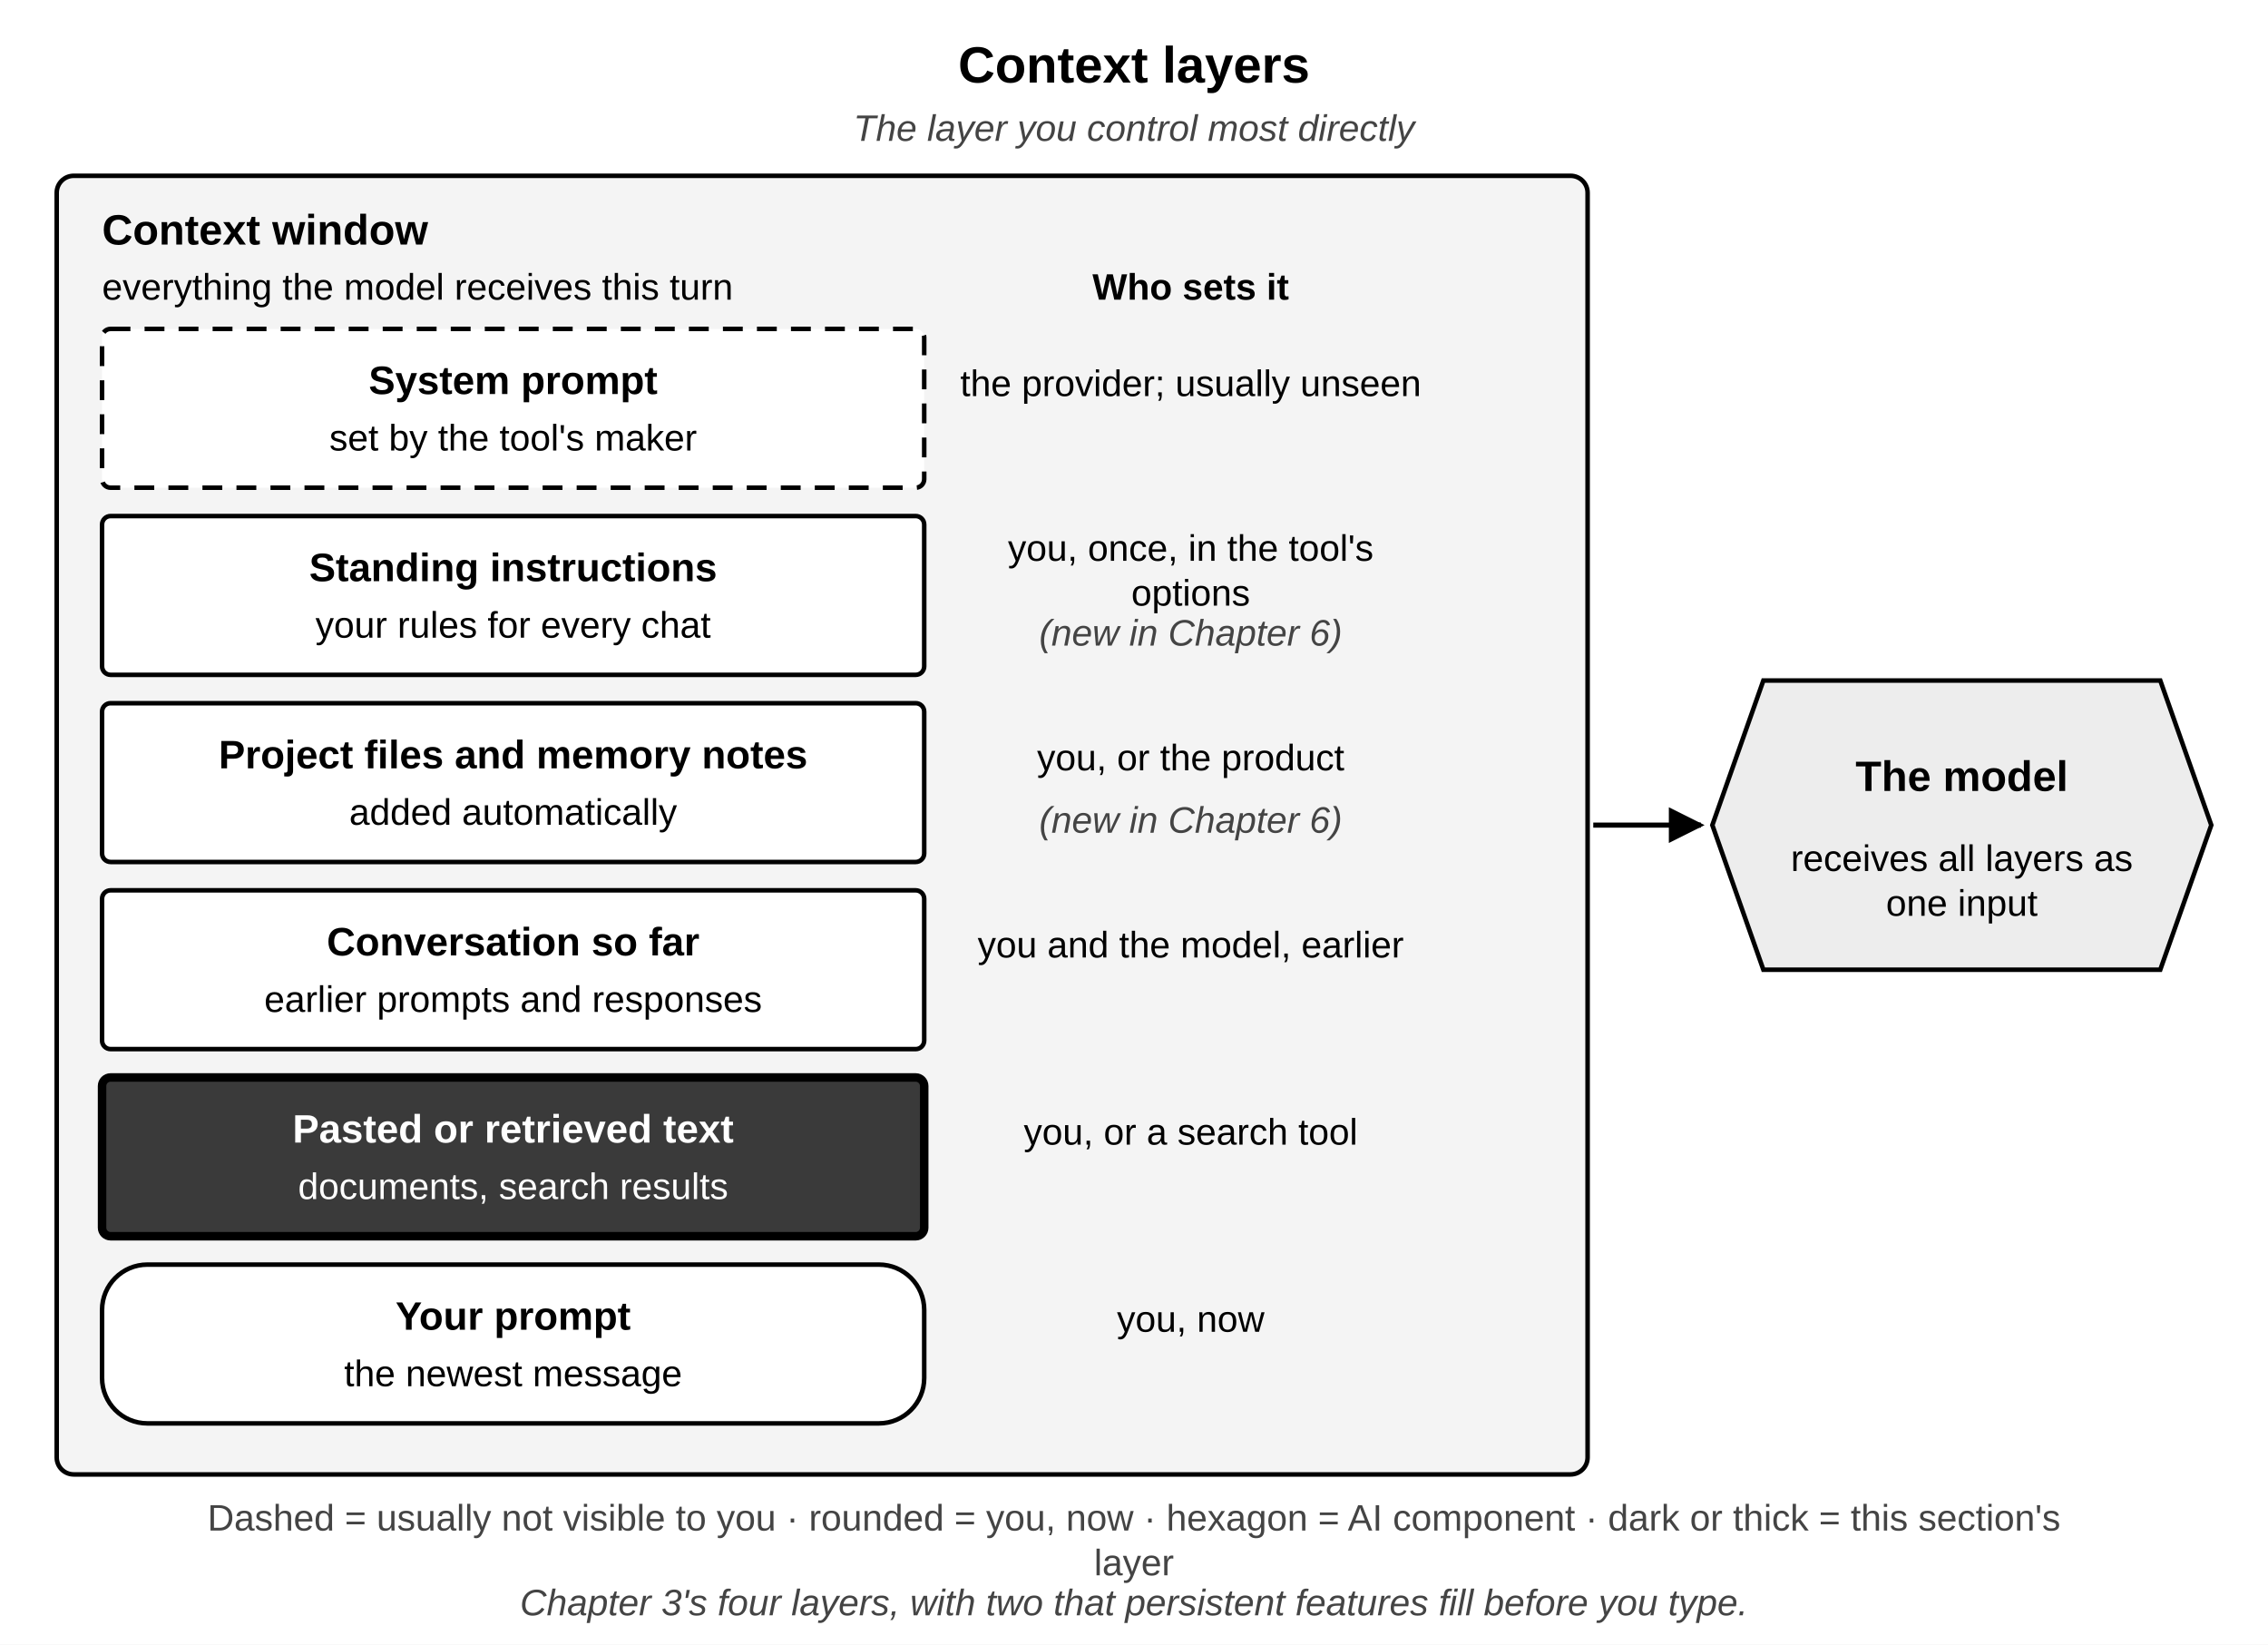
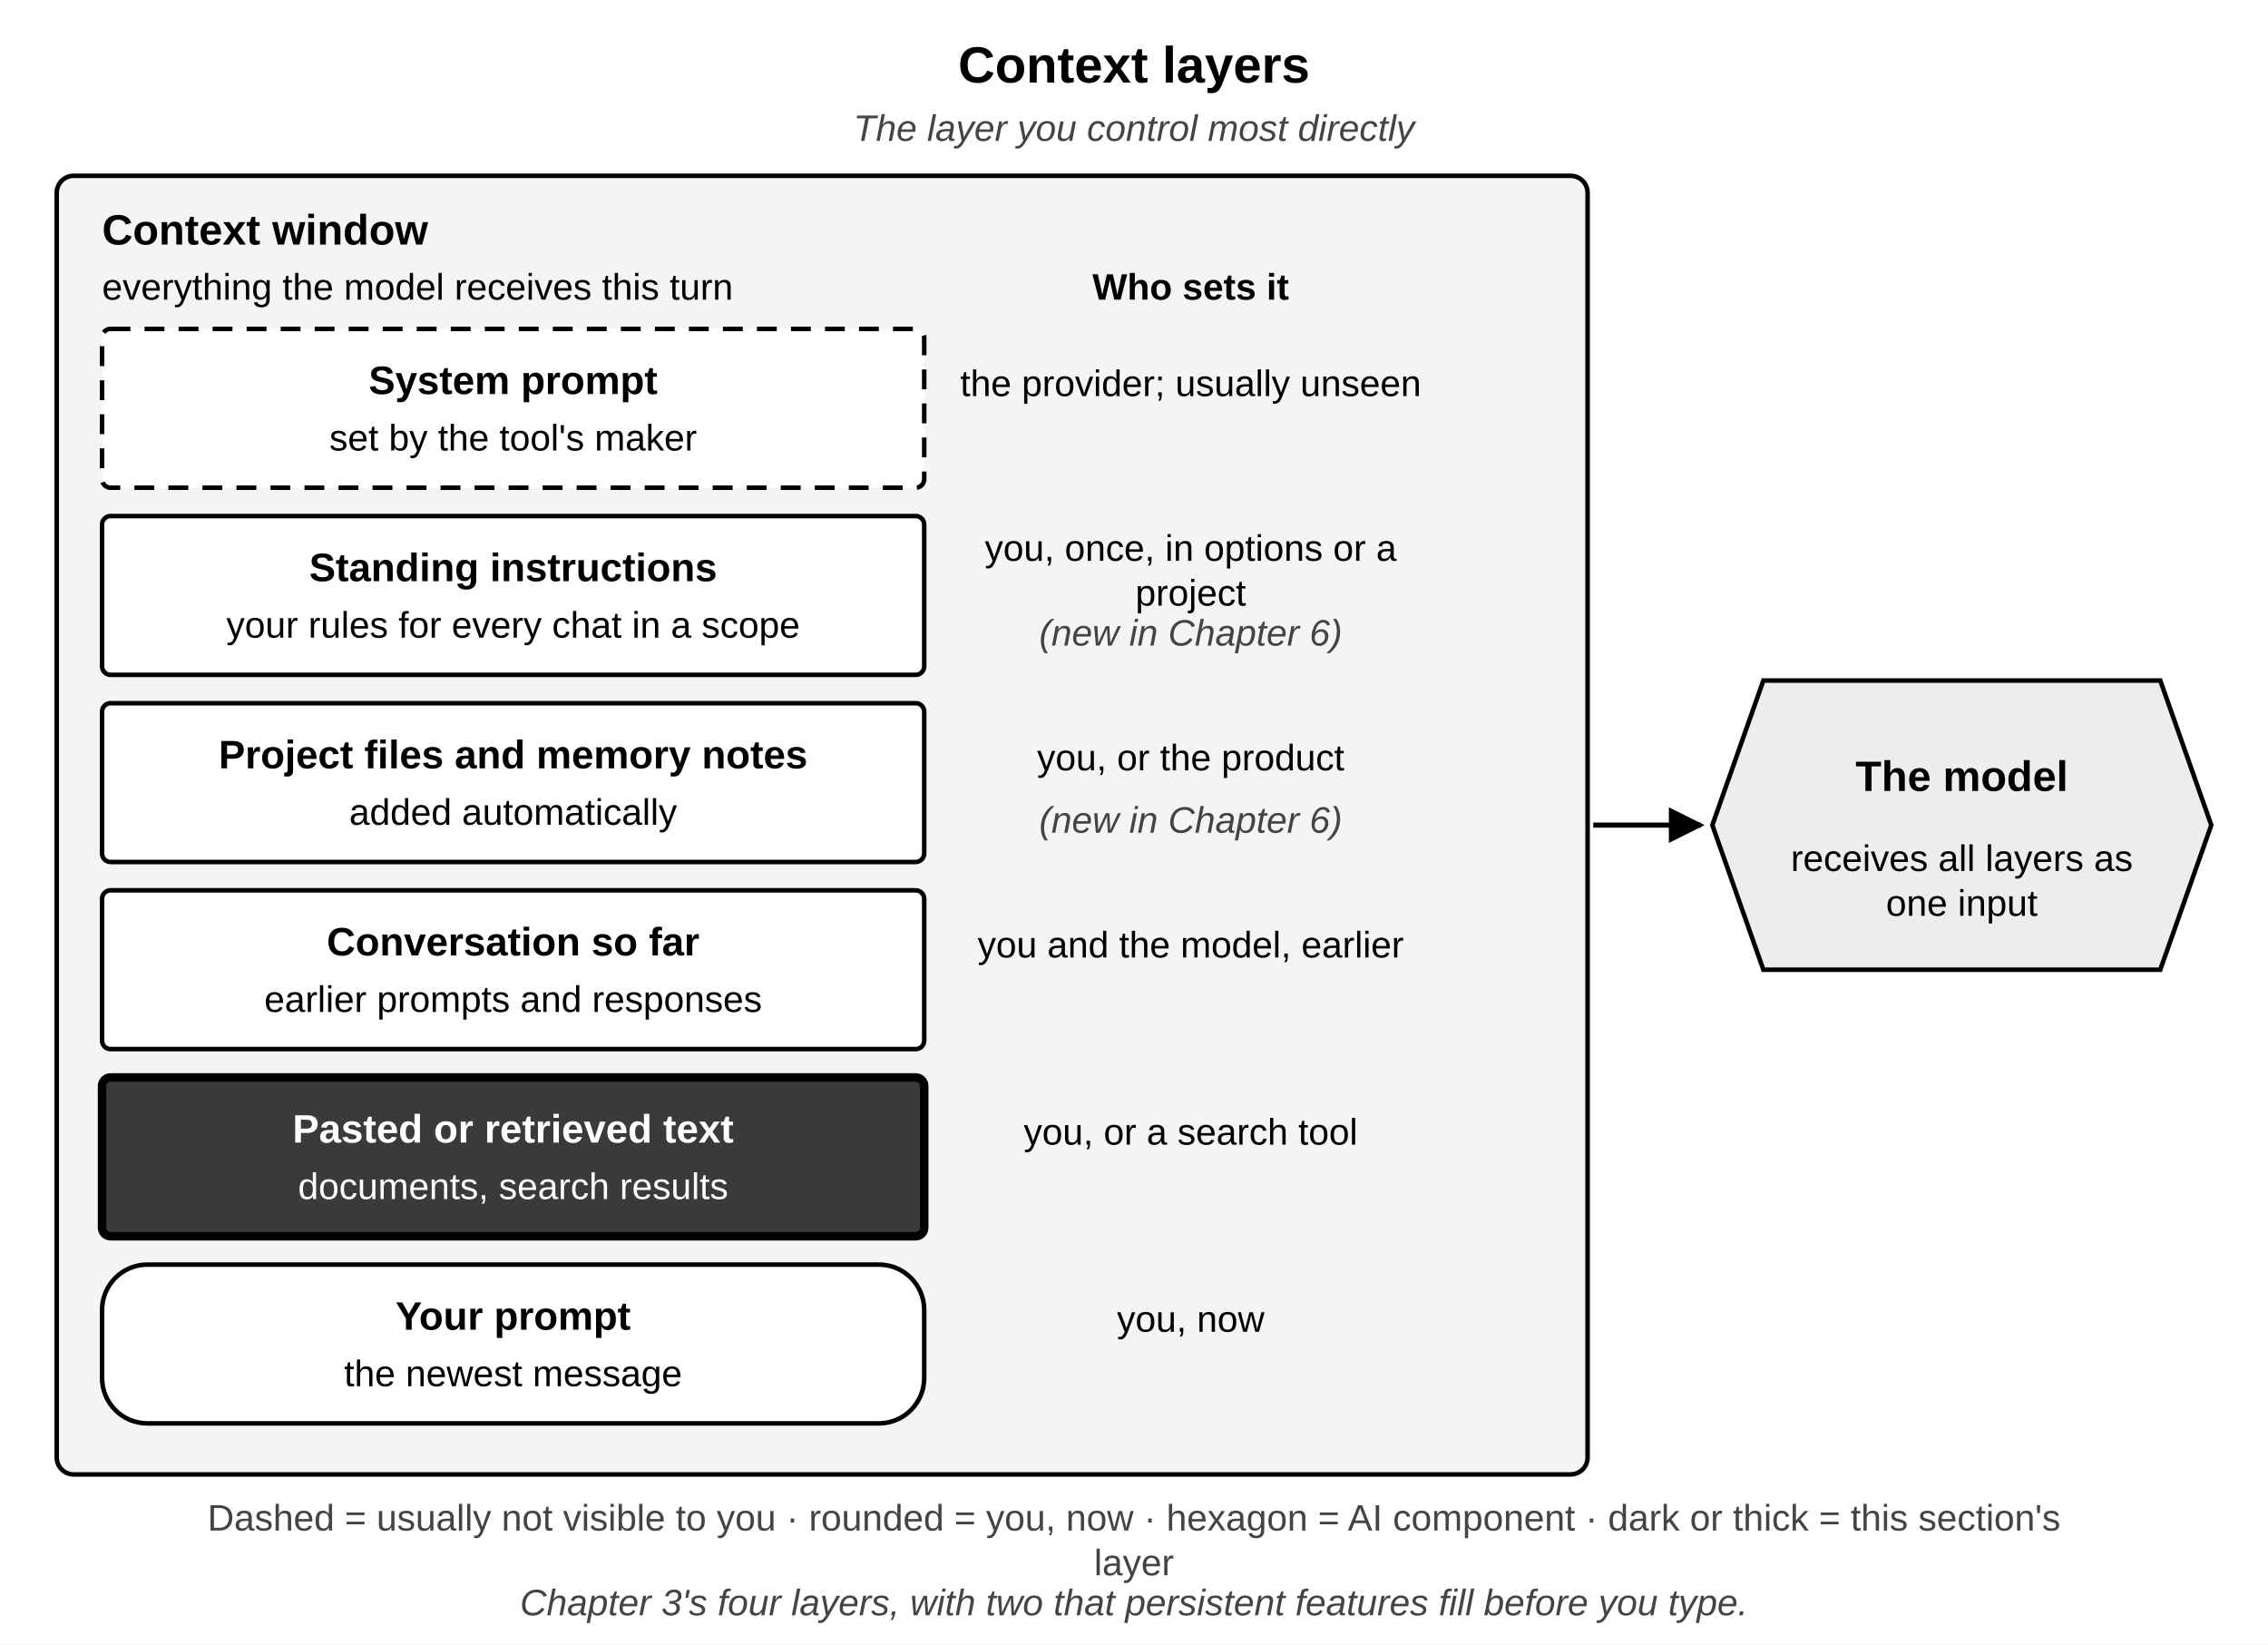
<svg xmlns="http://www.w3.org/2000/svg" viewBox="0 0 800 580" width="800" height="580" role="img" font-family="'Source Sans 3', 'Source Sans Pro', 'Helvetica Neue', Arial, sans-serif">
  <defs>
    <marker id="arrow-gray" viewBox="0 0 10 10" refX="9" refY="5" markerWidth="7" markerHeight="7" orient="auto-start-reverse">
      <path d="M0,0 L10,5 L0,10 z" fill="#000000" />
    </marker>
    <pattern id="hatch" patternUnits="userSpaceOnUse" width="8" height="8" patternTransform="rotate(45)">
      <rect width="8" height="8" fill="#FFFFFF" />
      <line x1="0" y1="0" x2="0" y2="8" stroke="#9A9A9A" stroke-width="1.3" />
    </pattern>
    <pattern id="dots" patternUnits="userSpaceOnUse" width="7" height="7">
      <rect width="7" height="7" fill="#FFFFFF" />
      <circle cx="3.5" cy="3.5" r="1.2" fill="#000" />
    </pattern>
  </defs>
  <rect width="800" height="580" fill="#FFFFFF" />
  <text x="400.0" y="24.0" font-size="18" font-weight="700" text-anchor="middle" dominant-baseline="middle" fill="#000000" style="">Context layers</text>
  <text x="400.0" y="46.0" font-size="13" font-weight="normal" text-anchor="middle" dominant-baseline="middle" fill="#444444" style="font-style:italic;">The layer you control most directly</text>
  <rect x="20" y="62" width="540" height="458" rx="6" fill="#F4F4F4" stroke="#000000" stroke-width="1.6" />
  <text x="36.0" y="82.0" font-size="15" font-weight="700" text-anchor="start" dominant-baseline="middle" fill="#000000" style="">Context window</text>
  <text x="36.0" y="102.0" font-size="13" font-weight="normal" text-anchor="start" dominant-baseline="middle" fill="#000000" style="">everything the model receives this turn</text>
  <text x="420.0" y="102.0" font-size="13" font-weight="700" text-anchor="middle" dominant-baseline="middle" fill="#000000" style="">Who sets it</text>
  <rect x="36" y="116" width="290" height="56" rx="3" fill="#FFFFFF" stroke="#000000" stroke-width="1.6" stroke-dasharray="7 5" />
  <text x="181.0" y="135.0" font-size="14" font-weight="600" text-anchor="middle" dominant-baseline="middle" fill="#000000" style="">System prompt</text>
  <text x="181.0" y="155.2" font-size="13" font-weight="normal" text-anchor="middle" dominant-baseline="middle" fill="#000000" style="">set by the tool's maker</text>
  <text x="420.0" y="136.0" font-size="13" font-weight="normal" text-anchor="middle" dominant-baseline="middle" fill="#000000" style="">the provider; usually unseen</text>
  <rect x="36" y="182" width="290" height="56" rx="3" fill="#FFFFFF" stroke="#000000" stroke-width="1.6" />
  <text x="181.0" y="201.0" font-size="14" font-weight="600" text-anchor="middle" dominant-baseline="middle" fill="#000000" style="">Standing instructions</text>
-   <text x="181.0" y="221.2" font-size="13" font-weight="normal" text-anchor="middle" dominant-baseline="middle" fill="#000000" style="">your rules for every chat</text>
-   <text x="420.0" y="194.1" font-size="13" font-weight="normal" text-anchor="middle" dominant-baseline="middle" fill="#000000" style="">you, once, in the tool's</text>
-   <text x="420.0" y="209.9" font-size="13" font-weight="normal" text-anchor="middle" dominant-baseline="middle" fill="#000000" style="">options</text>
+   <text x="181.0" y="221.2" font-size="13" font-weight="normal" text-anchor="middle" dominant-baseline="middle" fill="#000000" style="">your rules for every chat in a scope</text>
+   <text x="420.0" y="194.1" font-size="13" font-weight="normal" text-anchor="middle" dominant-baseline="middle" fill="#000000" style="">you, once, in options or a</text>
+   <text x="420.0" y="209.9" font-size="13" font-weight="normal" text-anchor="middle" dominant-baseline="middle" fill="#000000" style="">project</text>
  <text x="420.0" y="224.0" font-size="13" font-weight="normal" text-anchor="middle" dominant-baseline="middle" fill="#444444" style="font-style:italic;">(new in Chapter 6)</text>
  <rect x="36" y="248" width="290" height="56" rx="3" fill="#FFFFFF" stroke="#000000" stroke-width="1.6" />
  <text x="181.0" y="267.0" font-size="14" font-weight="600" text-anchor="middle" dominant-baseline="middle" fill="#000000" style="">Project files and memory notes</text>
  <text x="181.0" y="287.2" font-size="13" font-weight="normal" text-anchor="middle" dominant-baseline="middle" fill="#000000" style="">added automatically</text>
  <text x="420.0" y="268.0" font-size="13" font-weight="normal" text-anchor="middle" dominant-baseline="middle" fill="#000000" style="">you, or the product</text>
  <text x="420.0" y="290.0" font-size="13" font-weight="normal" text-anchor="middle" dominant-baseline="middle" fill="#444444" style="font-style:italic;">(new in Chapter 6)</text>
  <rect x="36" y="314" width="290" height="56" rx="3" fill="#FFFFFF" stroke="#000000" stroke-width="1.6" />
  <text x="181.0" y="333.0" font-size="14" font-weight="600" text-anchor="middle" dominant-baseline="middle" fill="#000000" style="">Conversation so far</text>
  <text x="181.0" y="353.2" font-size="13" font-weight="normal" text-anchor="middle" dominant-baseline="middle" fill="#000000" style="">earlier prompts and responses</text>
  <text x="420.0" y="334.0" font-size="13" font-weight="normal" text-anchor="middle" dominant-baseline="middle" fill="#000000" style="">you and the model, earlier</text>
  <rect x="36" y="380" width="290" height="56" rx="3" fill="#3A3A3A" stroke="#000000" stroke-width="3" />
  <text x="181.0" y="399.0" font-size="14" font-weight="600" text-anchor="middle" dominant-baseline="middle" fill="#FFFFFF" style="">Pasted or retrieved text</text>
  <text x="181.0" y="419.2" font-size="13" font-weight="normal" text-anchor="middle" dominant-baseline="middle" fill="#FFFFFF" style="">documents, search results</text>
  <text x="420.0" y="400.0" font-size="13" font-weight="normal" text-anchor="middle" dominant-baseline="middle" fill="#000000" style="">you, or a search tool</text>
  <rect x="36" y="446" width="290" height="56" rx="16" fill="#FFFFFF" stroke="#000000" stroke-width="1.6" />
  <text x="181.0" y="465.0" font-size="14" font-weight="600" text-anchor="middle" dominant-baseline="middle" fill="#000000" style="">Your prompt</text>
  <text x="181.0" y="485.2" font-size="13" font-weight="normal" text-anchor="middle" dominant-baseline="middle" fill="#000000" style="">the newest message</text>
  <text x="420.0" y="466.0" font-size="13" font-weight="normal" text-anchor="middle" dominant-baseline="middle" fill="#000000" style="">you, now</text>
  <path d="M562.0,291.0 L600.0,291.0" fill="none" stroke="#000000" stroke-width="1.8" marker-end="url(#arrow-gray)" />
  <polygon points="622.0,240.0 762.0,240.0 780.0,291.0 762.0,342.0 622.0,342.0 604.0,291.0" fill="#EDEDED" stroke="#000000" stroke-width="1.6" />
  <text x="692.0" y="274.7" font-size="15" font-weight="600" text-anchor="middle" dominant-baseline="middle" fill="#000000" style="">The model</text>
  <text x="692.0" y="303.5" font-size="13" font-weight="normal" text-anchor="middle" dominant-baseline="middle" fill="#000000" style="">receives all layers as</text>
  <text x="692.0" y="319.3" font-size="13" font-weight="normal" text-anchor="middle" dominant-baseline="middle" fill="#000000" style="">one input</text>
  <text x="400.0" y="536.1" font-size="13" font-weight="normal" text-anchor="middle" dominant-baseline="middle" fill="#444444" style="">Dashed = usually not visible to you · rounded = you, now · hexagon = AI component · dark or thick = this section's</text>
  <text x="400.0" y="551.9" font-size="13" font-weight="normal" text-anchor="middle" dominant-baseline="middle" fill="#444444" style="">layer</text>
  <text x="400.0" y="566.0" font-size="13" font-weight="normal" text-anchor="middle" dominant-baseline="middle" fill="#444444" style="font-style:italic;">Chapter 3's four layers, with two that persistent features fill before you type.</text>
</svg>
